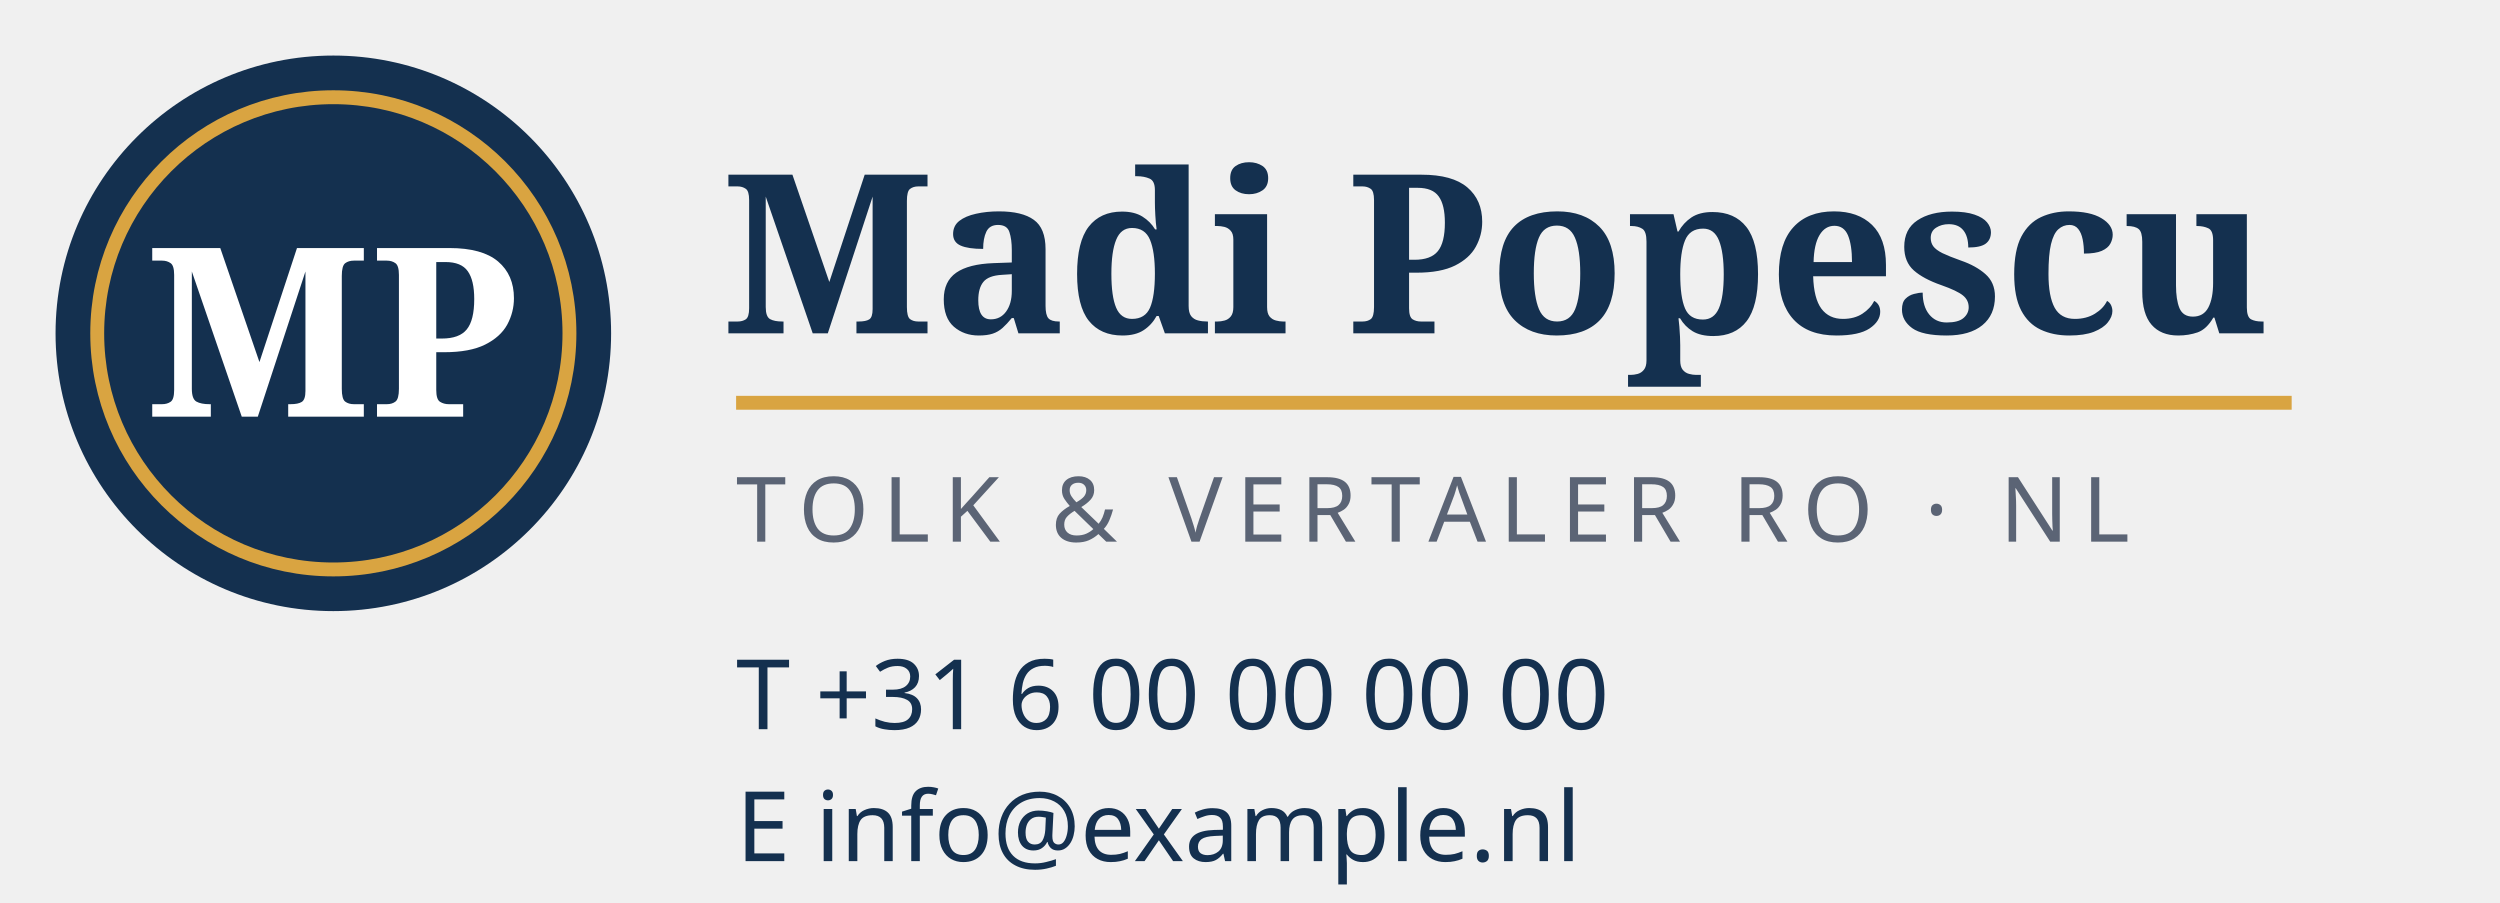
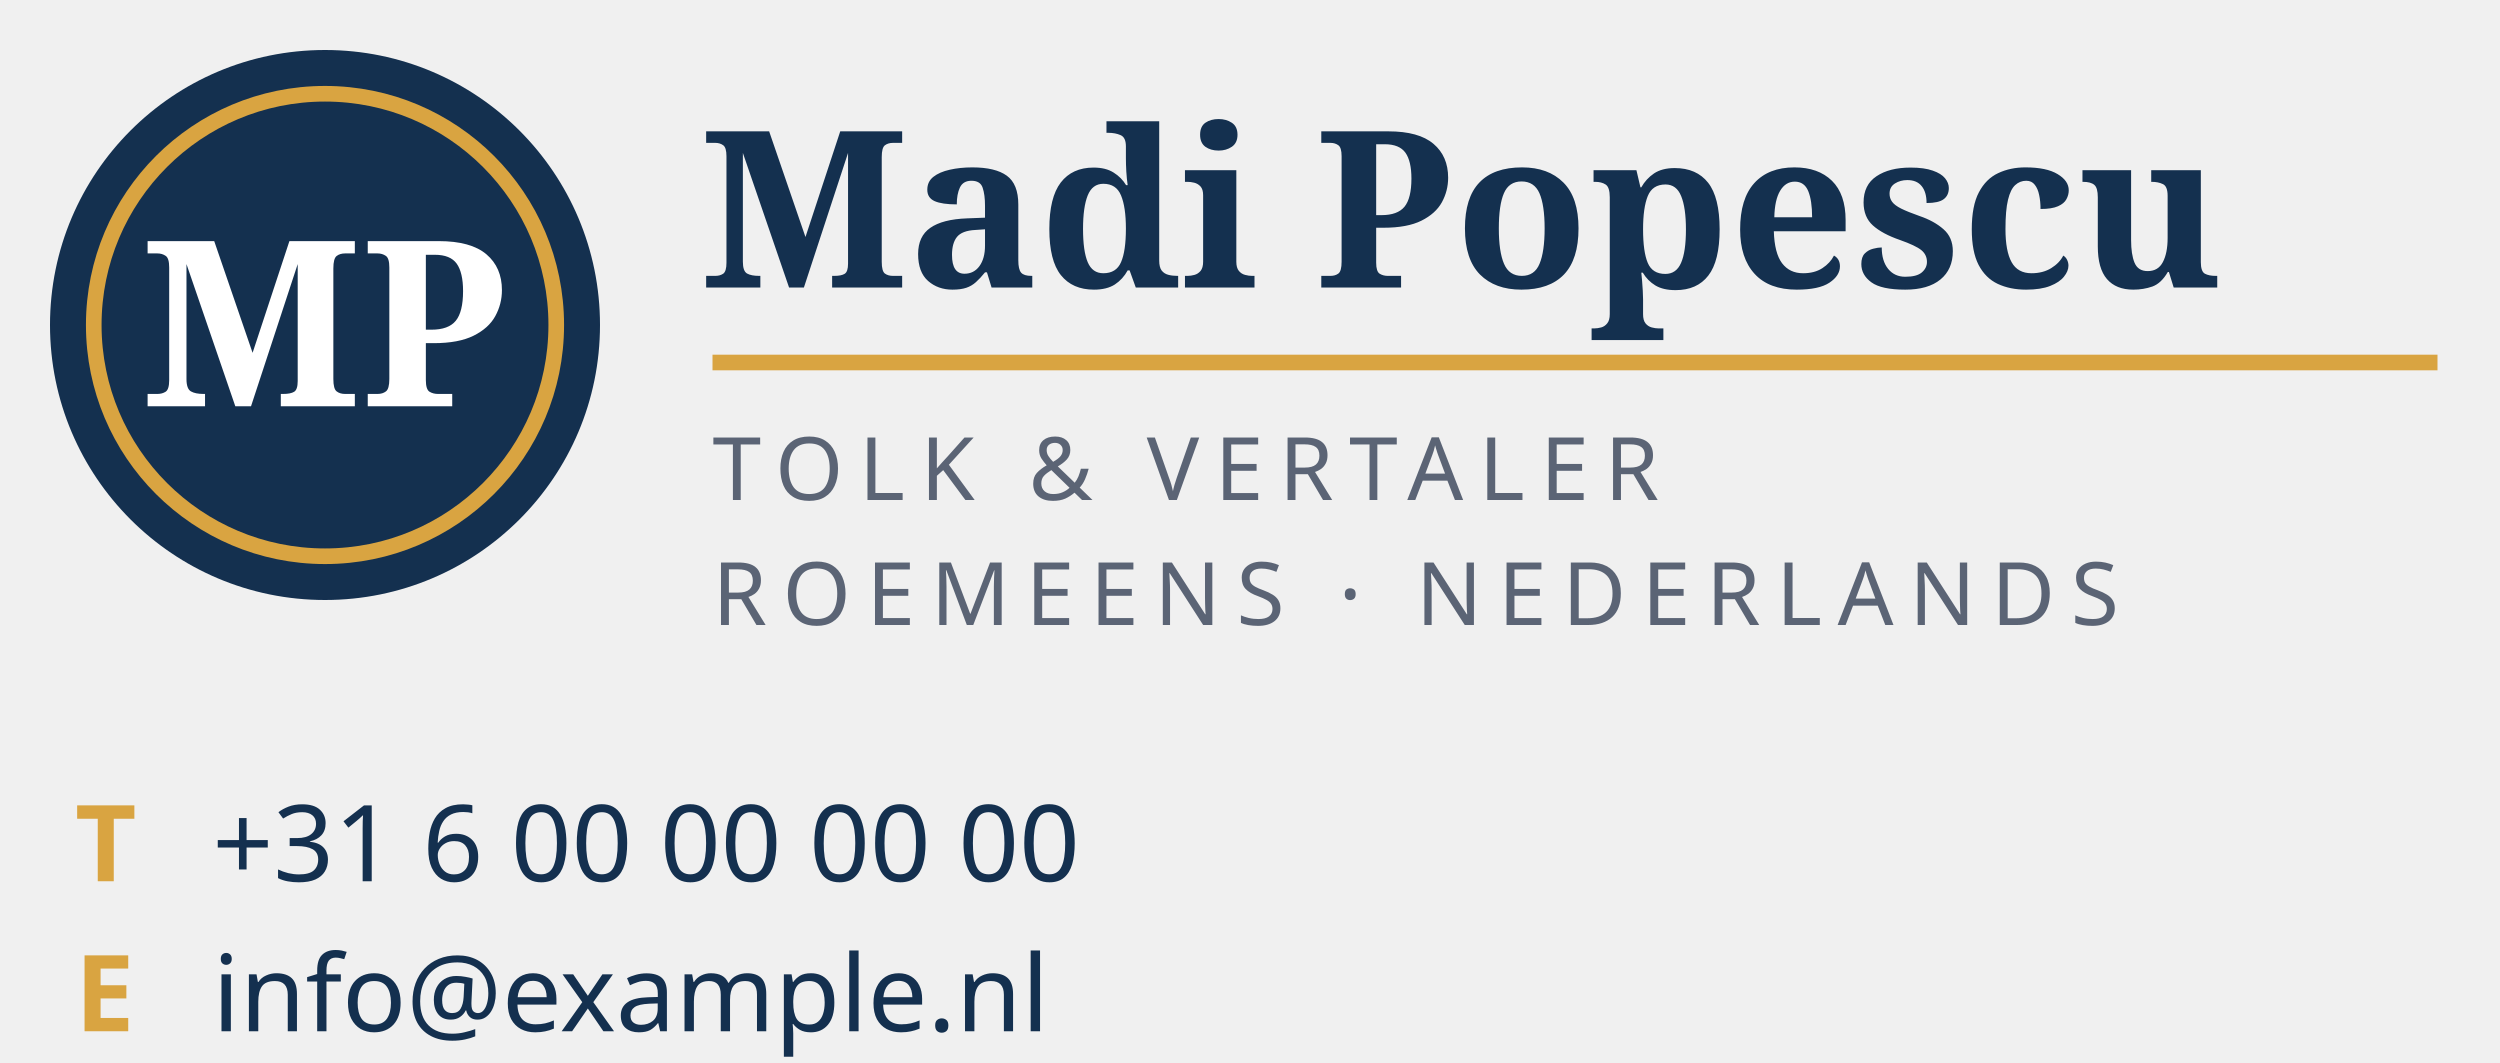
- <svg xmlns="http://www.w3.org/2000/svg" viewBox="0 0 360 130" role="img" aria-label="Madi Popescu – Roemeens–Nederlands tolk en vertaler">
-   <circle cx="48" cy="48" r="40" fill="#14304f" />
-   <circle cx="48" cy="48" r="34" fill="none" stroke="#d9a441" stroke-width="2" />
-   <text x="48" y="60" font-family="Georgia,serif" font-size="34" font-weight="700" fill="#fff" text-anchor="middle">MP</text>
-   <text x="104" y="48" font-family="Georgia,serif" font-size="32" font-weight="700" fill="#14304f">Madi Popescu</text>
-   <line x1="106" y1="58" x2="330" y2="58" stroke="#d9a441" stroke-width="2" />
-   <text x="106" y="78" font-family="system-ui,sans-serif" font-size="13" letter-spacing="2" fill="#5b6475">TOLK &amp; VERTALER RO · NL</text>
-   <g font-family="system-ui,sans-serif" font-size="14" fill="#14304f">
-     <text x="106" y="105">T  +31 6 00 00 00 00</text>
-     <text x="106" y="124">E  info@example.nl</text>
+ <svg xmlns="http://www.w3.org/2000/svg" viewBox="0 0 400 170" role="img" aria-label="Madi Popescu – Roemeens–Nederlands tolk en vertaler">
+   <circle cx="52" cy="52" r="44" fill="#14304f" />
+   <circle cx="52" cy="52" r="37" fill="none" stroke="#d9a441" stroke-width="2.5" />
+   <text x="52" y="65" font-family="Georgia,serif" font-size="37" font-weight="700" fill="#fff" text-anchor="middle">MP</text>
+   <text x="112" y="46" font-family="Georgia,serif" font-size="35" font-weight="700" fill="#14304f">Madi Popescu</text>
+   <line x1="114" y1="58" x2="390" y2="58" stroke="#d9a441" stroke-width="2.5" />
+   <text x="114" y="80" font-family="system-ui,sans-serif" font-size="14" letter-spacing="2.5" fill="#5b6475">TOLK &amp; VERTALER</text>
+   <text x="114" y="100" font-family="system-ui,sans-serif" font-size="14" letter-spacing="2.5" fill="#5b6475">ROEMEENS · NEDERLANDS</text>
+   <g font-family="system-ui,sans-serif" font-size="17" fill="#14304f">
+     <text x="12" y="141" font-weight="700" fill="#d9a441">T</text>
+     <text x="34" y="141">+31 6 00 00 00 00</text>
+     <text x="12" y="165" font-weight="700" fill="#d9a441">E</text>
+     <text x="34" y="165">info@example.nl</text>
  </g>
</svg>
